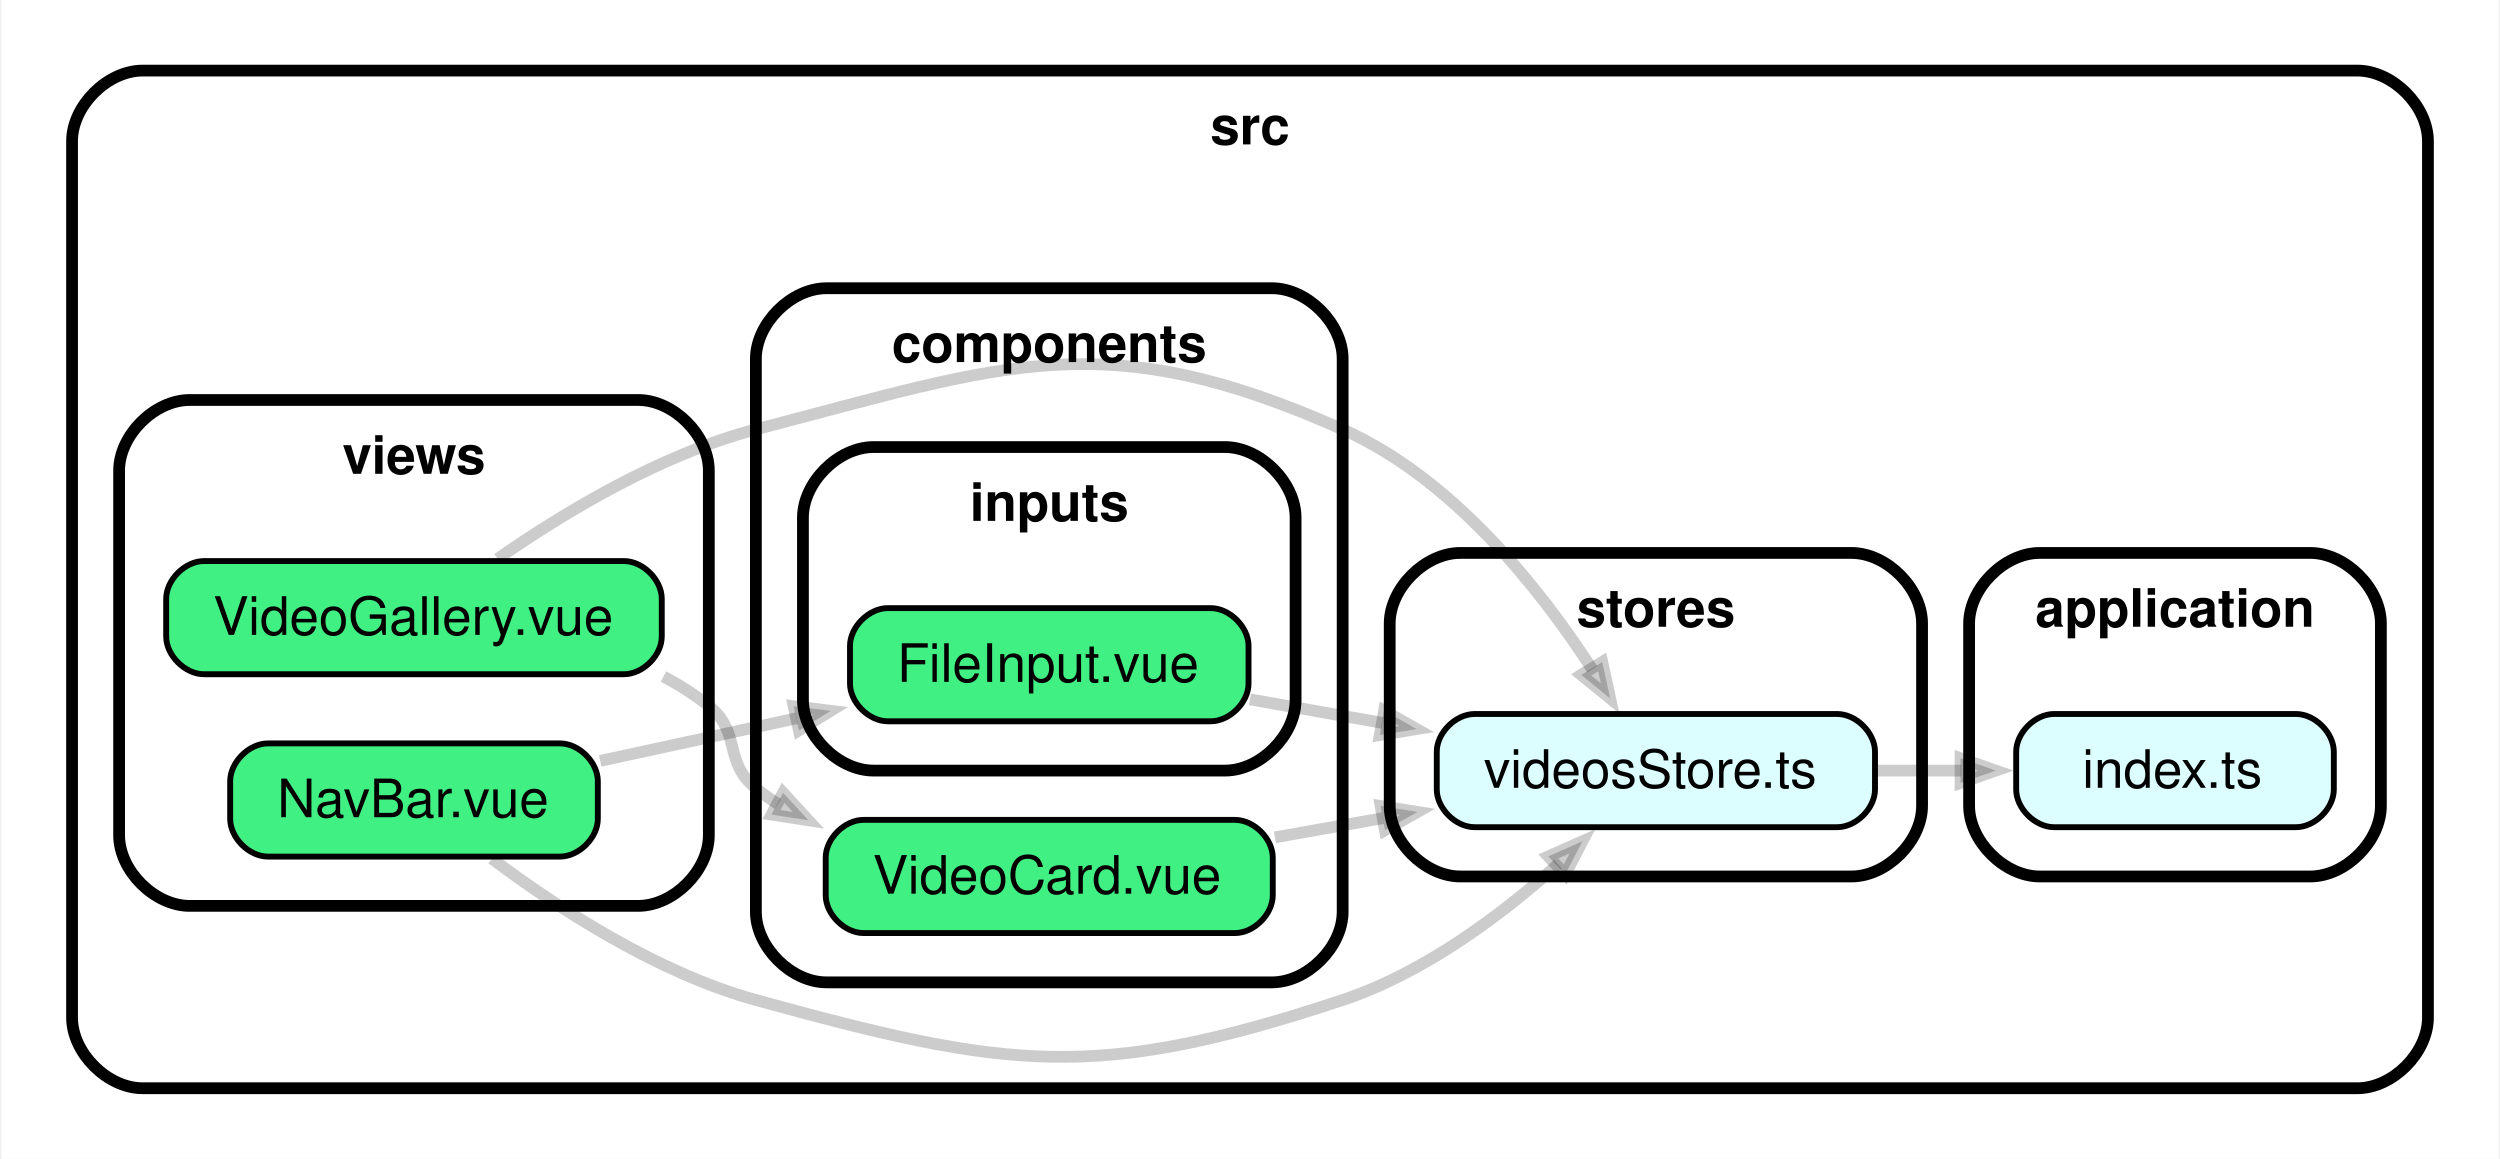
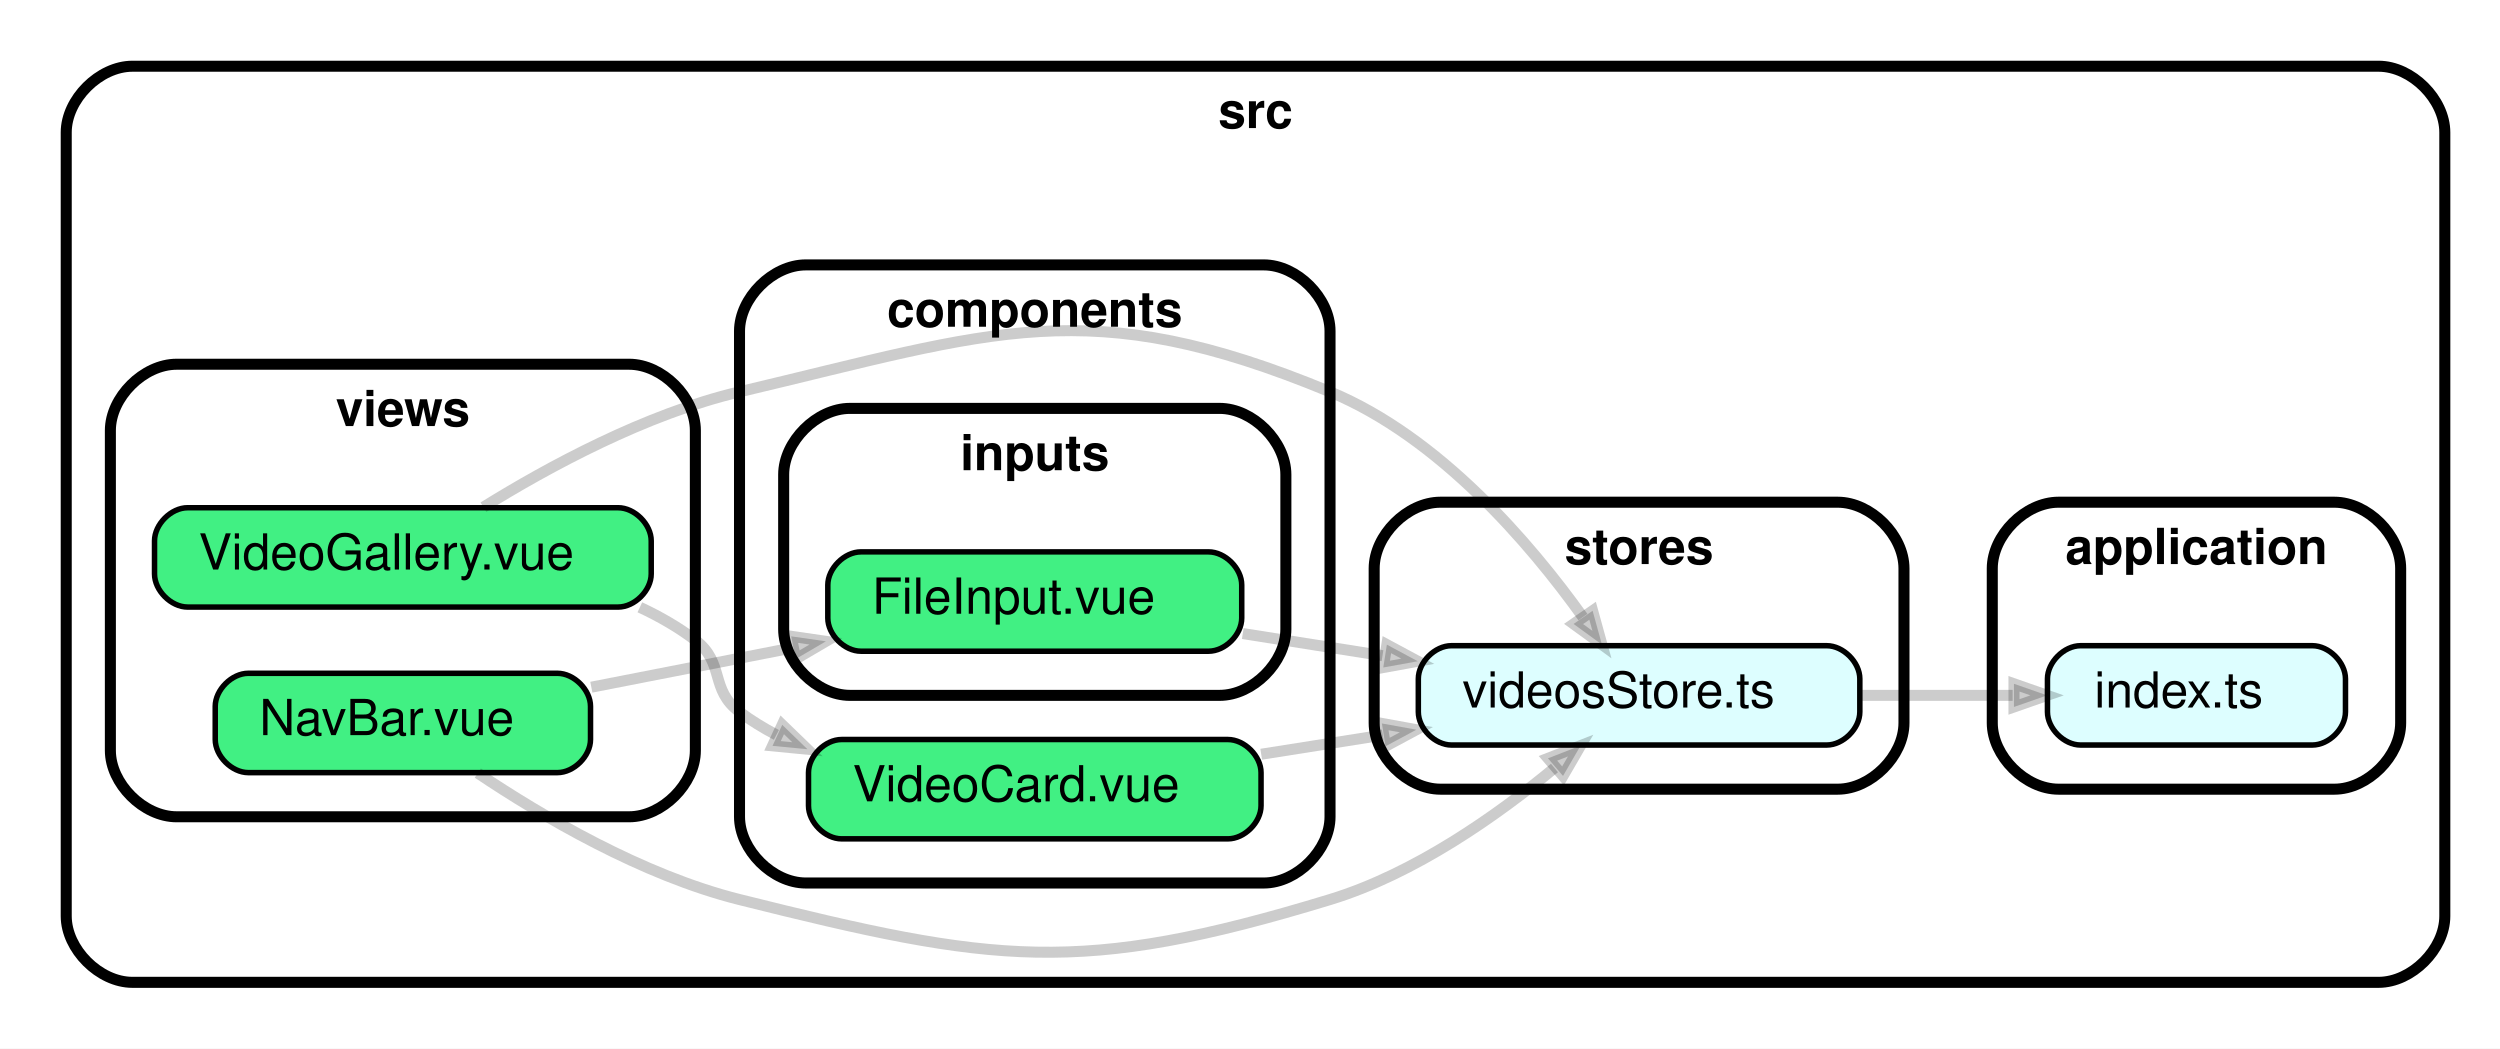
- <svg xmlns="http://www.w3.org/2000/svg" xmlns:xlink="http://www.w3.org/1999/xlink" width="425pt" height="197pt" viewBox="0.00 0.00 424.50 197.00">
-   <g id="graph0" class="graph" transform="scale(1 1) rotate(0) translate(4 193)">
-     <polygon fill="white" stroke="none" points="-4,4 -4,-193 420.5,-193 420.5,4 -4,4" />
+ <svg xmlns="http://www.w3.org/2000/svg" xmlns:xlink="http://www.w3.org/1999/xlink" width="453pt" height="190pt" viewBox="0.00 0.00 453.00 190.00">
+   <g id="graph0" class="graph" transform="scale(1 1) rotate(0) translate(4 186)">
+     <polygon fill="white" stroke="transparent" points="-4,4 -4,-186 449,-186 449,4 -4,4" />
    <g id="clust1" class="cluster">
-       <path fill="#ffffff" stroke="black" stroke-width="2" d="M20,-8C20,-8 396.5,-8 396.5,-8 402.5,-8 408.5,-14 408.5,-20 408.5,-20 408.5,-169 408.5,-169 408.5,-175 402.5,-181 396.5,-181 396.5,-181 20,-181 20,-181 14,-181 8,-175 8,-169 8,-169 8,-20 8,-20 8,-14 14,-8 20,-8" />
-       <text text-anchor="middle" x="208.25" y="-168.45" font-family="Helvetica,sans-Serif" font-weight="bold" font-size="9.00">src</text>
+       <path fill="#ffffff" stroke="black" stroke-width="2" d="M20,-8C20,-8 427,-8 427,-8 433,-8 439,-14 439,-20 439,-20 439,-162 439,-162 439,-168 433,-174 427,-174 427,-174 20,-174 20,-174 14,-174 8,-168 8,-162 8,-162 8,-20 8,-20 8,-14 14,-8 20,-8" />
+       <text text-anchor="middle" x="223.5" y="-162.8" font-family="Helvetica,sans-Serif" font-weight="bold" font-size="9.00">src</text>
    </g>
    <g id="clust2" class="cluster">
-       <path fill="#ffffff" stroke="black" stroke-width="2" d="M342.5,-44C342.5,-44 388.5,-44 388.5,-44 394.5,-44 400.5,-50 400.5,-56 400.5,-56 400.5,-87 400.5,-87 400.5,-93 394.5,-99 388.5,-99 388.5,-99 342.5,-99 342.5,-99 336.5,-99 330.5,-93 330.5,-87 330.5,-87 330.5,-56 330.5,-56 330.5,-50 336.5,-44 342.5,-44" />
-       <text text-anchor="middle" x="365.5" y="-86.45" font-family="Helvetica,sans-Serif" font-weight="bold" font-size="9.00">application</text>
+       <path fill="#ffffff" stroke="black" stroke-width="2" d="M369,-43C369,-43 419,-43 419,-43 425,-43 431,-49 431,-55 431,-55 431,-83 431,-83 431,-89 425,-95 419,-95 419,-95 369,-95 369,-95 363,-95 357,-89 357,-83 357,-83 357,-55 357,-55 357,-49 363,-43 369,-43" />
+       <text text-anchor="middle" x="394" y="-83.8" font-family="Helvetica,sans-Serif" font-weight="bold" font-size="9.00">application</text>
    </g>
    <g id="clust3" class="cluster">
-       <path fill="#ffffff" stroke="black" stroke-width="2" d="M136.25,-26C136.25,-26 212,-26 212,-26 218,-26 224,-32 224,-38 224,-38 224,-132 224,-132 224,-138 218,-144 212,-144 212,-144 136.25,-144 136.25,-144 130.25,-144 124.25,-138 124.25,-132 124.25,-132 124.25,-38 124.25,-38 124.25,-32 130.25,-26 136.25,-26" />
-       <text text-anchor="middle" x="174.12" y="-131.45" font-family="Helvetica,sans-Serif" font-weight="bold" font-size="9.00">components</text>
+       <path fill="#ffffff" stroke="black" stroke-width="2" d="M142,-26C142,-26 225,-26 225,-26 231,-26 237,-32 237,-38 237,-38 237,-126 237,-126 237,-132 231,-138 225,-138 225,-138 142,-138 142,-138 136,-138 130,-132 130,-126 130,-126 130,-38 130,-38 130,-32 136,-26 142,-26" />
+       <text text-anchor="middle" x="183.5" y="-126.8" font-family="Helvetica,sans-Serif" font-weight="bold" font-size="9.00">components</text>
    </g>
    <g id="clust4" class="cluster">
-       <path fill="#ffffff" stroke="black" stroke-width="2" d="M144.25,-62C144.25,-62 204,-62 204,-62 210,-62 216,-68 216,-74 216,-74 216,-105 216,-105 216,-111 210,-117 204,-117 204,-117 144.25,-117 144.25,-117 138.25,-117 132.25,-111 132.25,-105 132.25,-105 132.25,-74 132.25,-74 132.25,-68 138.25,-62 144.25,-62" />
-       <text text-anchor="middle" x="174.12" y="-104.45" font-family="Helvetica,sans-Serif" font-weight="bold" font-size="9.00">inputs</text>
+       <path fill="#ffffff" stroke="black" stroke-width="2" d="M150,-60C150,-60 217,-60 217,-60 223,-60 229,-66 229,-72 229,-72 229,-100 229,-100 229,-106 223,-112 217,-112 217,-112 150,-112 150,-112 144,-112 138,-106 138,-100 138,-100 138,-72 138,-72 138,-66 144,-60 150,-60" />
+       <text text-anchor="middle" x="183.5" y="-100.8" font-family="Helvetica,sans-Serif" font-weight="bold" font-size="9.00">inputs</text>
+     </g>
+     <g id="clust5" class="cluster">
+       <path fill="#ffffff" stroke="black" stroke-width="2" d="M257,-43C257,-43 329,-43 329,-43 335,-43 341,-49 341,-55 341,-55 341,-83 341,-83 341,-89 335,-95 329,-95 329,-95 257,-95 257,-95 251,-95 245,-89 245,-83 245,-83 245,-55 245,-55 245,-49 251,-43 257,-43" />
+       <text text-anchor="middle" x="293" y="-83.8" font-family="Helvetica,sans-Serif" font-weight="bold" font-size="9.00">stores</text>
    </g>
    <g id="clust6" class="cluster">
-       <path fill="#ffffff" stroke="black" stroke-width="2" d="M28,-39C28,-39 104.25,-39 104.25,-39 110.25,-39 116.25,-45 116.25,-51 116.25,-51 116.25,-113 116.25,-113 116.25,-119 110.25,-125 104.25,-125 104.25,-125 28,-125 28,-125 22,-125 16,-119 16,-113 16,-113 16,-51 16,-51 16,-45 22,-39 28,-39" />
-       <text text-anchor="middle" x="66.12" y="-112.45" font-family="Helvetica,sans-Serif" font-weight="bold" font-size="9.00">views</text>
-     </g>
-     <g id="clust5" class="cluster">
-       <path fill="#ffffff" stroke="black" stroke-width="2" d="M244,-44C244,-44 310.5,-44 310.5,-44 316.5,-44 322.5,-50 322.5,-56 322.5,-56 322.5,-87 322.5,-87 322.5,-93 316.5,-99 310.5,-99 310.5,-99 244,-99 244,-99 238,-99 232,-93 232,-87 232,-87 232,-56 232,-56 232,-50 238,-44 244,-44" />
-       <text text-anchor="middle" x="277.25" y="-86.45" font-family="Helvetica,sans-Serif" font-weight="bold" font-size="9.00">stores</text>
+       <path fill="#ffffff" stroke="black" stroke-width="2" d="M28,-38C28,-38 110,-38 110,-38 116,-38 122,-44 122,-50 122,-50 122,-108 122,-108 122,-114 116,-120 110,-120 110,-120 28,-120 28,-120 22,-120 16,-114 16,-108 16,-108 16,-50 16,-50 16,-44 22,-38 28,-38" />
+       <text text-anchor="middle" x="69" y="-108.8" font-family="Helvetica,sans-Serif" font-weight="bold" font-size="9.00">views</text>
    </g>
    <g id="node1" class="node">
      <g id="a_node1">
        <a xlink:href="src/application/index.ts" xlink:title="index.ts">
-           <path fill="#ddfeff" stroke="black" d="M386.08,-71.62C386.08,-71.62 344.92,-71.62 344.92,-71.62 341.71,-71.62 338.5,-68.42 338.5,-65.21 338.5,-65.21 338.5,-58.79 338.5,-58.79 338.5,-55.58 341.71,-52.38 344.92,-52.38 344.92,-52.38 386.08,-52.38 386.08,-52.38 389.29,-52.38 392.5,-55.58 392.5,-58.79 392.5,-58.79 392.5,-65.21 392.5,-65.21 392.5,-68.42 389.29,-71.62 386.08,-71.62" />
-           <text text-anchor="start" x="349.75" y="-59.08" font-family="Helvetica,sans-Serif" font-size="9.00">index.ts</text>
+           <path fill="#ddfeff" stroke="black" d="M415,-69C415,-69 373,-69 373,-69 370,-69 367,-66 367,-63 367,-63 367,-57 367,-57 367,-54 370,-51 373,-51 373,-51 415,-51 415,-51 418,-51 421,-54 421,-57 421,-57 421,-63 421,-63 421,-66 418,-69 415,-69" />
+           <text text-anchor="start" x="375.5" y="-57.8" font-family="Helvetica,sans-Serif" font-size="9.00">index.ts</text>
        </a>
      </g>
    </g>
    <g id="node2" class="node">
      <g id="a_node2">
        <a xlink:href="src/components/VideoCard.vue" xlink:title="VideoCard.vue">
-           <path fill="#41f083" stroke="black" d="M205.71,-53.62C205.71,-53.62 142.54,-53.62 142.54,-53.62 139.33,-53.62 136.12,-50.42 136.12,-47.21 136.12,-47.21 136.12,-40.79 136.12,-40.79 136.12,-37.58 139.33,-34.38 142.54,-34.38 142.54,-34.38 205.71,-34.38 205.71,-34.38 208.92,-34.38 212.12,-37.58 212.12,-40.79 212.12,-40.79 212.12,-47.21 212.12,-47.21 212.12,-50.42 208.92,-53.62 205.71,-53.62" />
-           <text text-anchor="start" x="144.12" y="-41.08" font-family="Helvetica,sans-Serif" font-size="9.00">VideoCard.vue</text>
+           <path fill="#41f083" stroke="black" d="M218.5,-52C218.5,-52 148.5,-52 148.5,-52 145.5,-52 142.5,-49 142.5,-46 142.5,-46 142.5,-40 142.5,-40 142.5,-37 145.5,-34 148.5,-34 148.5,-34 218.5,-34 218.5,-34 221.5,-34 224.5,-37 224.5,-40 224.5,-40 224.5,-46 224.5,-46 224.5,-49 221.5,-52 218.5,-52" />
+           <text text-anchor="start" x="150.5" y="-40.8" font-family="Helvetica,sans-Serif" font-size="9.00">VideoCard.vue</text>
        </a>
      </g>
    </g>
    <g id="node3" class="node">
      <g id="a_node3">
        <a xlink:href="src/stores/videosStore.ts" xlink:title="videosStore.ts">
-           <path fill="#ddfeff" stroke="black" d="M308.08,-71.62C308.08,-71.62 246.42,-71.62 246.42,-71.62 243.21,-71.62 240,-68.42 240,-65.21 240,-65.21 240,-58.79 240,-58.79 240,-55.58 243.21,-52.38 246.42,-52.38 246.42,-52.38 308.08,-52.38 308.08,-52.38 311.29,-52.38 314.5,-55.58 314.5,-58.79 314.5,-58.79 314.5,-65.21 314.5,-65.21 314.5,-68.42 311.29,-71.62 308.08,-71.62" />
-           <text text-anchor="start" x="248" y="-59.08" font-family="Helvetica,sans-Serif" font-size="9.00">videosStore.ts</text>
+           <path fill="#ddfeff" stroke="black" d="M327,-69C327,-69 259,-69 259,-69 256,-69 253,-66 253,-63 253,-63 253,-57 253,-57 253,-54 256,-51 259,-51 259,-51 327,-51 327,-51 330,-51 333,-54 333,-57 333,-57 333,-63 333,-63 333,-66 330,-69 327,-69" />
+           <text text-anchor="start" x="261" y="-57.8" font-family="Helvetica,sans-Serif" font-size="9.00">videosStore.ts</text>
        </a>
      </g>
    </g>
    <g id="edge1" class="edge">
-       <path fill="none" stroke="#000000" stroke-width="2" stroke-opacity="0.2" d="M212.49,-50.65C218.47,-51.71 224.7,-52.82 230.84,-53.92" />
-       <polygon fill="#000000" fill-opacity="0.2" stroke="#000000" stroke-width="2" stroke-opacity="0.2" points="230.45,-55.98 236.73,-54.97 231.19,-51.85 230.45,-55.98" />
+       <path fill="none" stroke="#000000" stroke-width="2" stroke-opacity="0.2" d="M224.53,-49.33C231.71,-50.47 239.24,-51.66 246.56,-52.81" />
+       <polygon fill="#000000" fill-opacity="0.2" stroke="#000000" stroke-width="2" stroke-opacity="0.2" points="246.4,-54.91 252.65,-53.78 247.05,-50.77 246.4,-54.91" />
    </g>
    <g id="edge3" class="edge">
-       <path fill="none" stroke="#000000" stroke-width="2" stroke-opacity="0.2" d="M314.83,-62C319.58,-62 324.45,-62 329.18,-62" />
-       <polygon fill="#000000" fill-opacity="0.2" stroke="#000000" stroke-width="2" stroke-opacity="0.2" points="329.04,-64.1 335.04,-62 329.04,-59.9 329.04,-64.1" />
+       <path fill="none" stroke="#000000" stroke-width="2" stroke-opacity="0.2" d="M333.13,-60C342.26,-60 351.89,-60 360.69,-60" />
+       <polygon fill="#000000" fill-opacity="0.2" stroke="#000000" stroke-width="2" stroke-opacity="0.2" points="360.93,-62.1 366.93,-60 360.93,-57.9 360.93,-62.1" />
    </g>
    <g id="node4" class="node">
      <g id="a_node4">
        <a xlink:href="src/components/inputs/FileInput.vue" xlink:title="FileInput.vue">
-           <path fill="#41f083" stroke="black" d="M201.58,-89.62C201.58,-89.62 146.67,-89.62 146.67,-89.62 143.46,-89.62 140.25,-86.42 140.25,-83.21 140.25,-83.21 140.25,-76.79 140.25,-76.79 140.25,-73.58 143.46,-70.38 146.67,-70.38 146.67,-70.38 201.58,-70.38 201.58,-70.38 204.79,-70.38 208,-73.58 208,-76.79 208,-76.79 208,-83.21 208,-83.21 208,-86.42 204.79,-89.62 201.58,-89.62" />
-           <text text-anchor="start" x="148.25" y="-77.08" font-family="Helvetica,sans-Serif" font-size="9.00">FileInput.vue</text>
+           <path fill="#41f083" stroke="black" d="M215,-86C215,-86 152,-86 152,-86 149,-86 146,-83 146,-80 146,-80 146,-74 146,-74 146,-71 149,-68 152,-68 152,-68 215,-68 215,-68 218,-68 221,-71 221,-74 221,-74 221,-80 221,-80 221,-83 218,-86 215,-86" />
+           <text text-anchor="start" x="154" y="-74.8" font-family="Helvetica,sans-Serif" font-size="9.00">FileInput.vue</text>
        </a>
      </g>
    </g>
    <g id="edge2" class="edge">
-       <path fill="none" stroke="#000000" stroke-width="2" stroke-opacity="0.2" d="M208.24,-74.11C215.44,-72.82 223.18,-71.45 230.77,-70.1" />
-       <polygon fill="#000000" fill-opacity="0.2" stroke="#000000" stroke-width="2" stroke-opacity="0.2" points="231.05,-72.18 236.59,-69.06 230.31,-68.04 231.05,-72.18" />
+       <path fill="none" stroke="#000000" stroke-width="2" stroke-opacity="0.2" d="M221.19,-71.2C229.34,-69.91 238.06,-68.53 246.51,-67.19" />
+       <polygon fill="#000000" fill-opacity="0.2" stroke="#000000" stroke-width="2" stroke-opacity="0.2" points="247.3,-69.19 252.9,-66.18 246.65,-65.05 247.3,-69.19" />
    </g>
    <g id="node5" class="node">
      <g id="a_node5">
        <a xlink:href="src/views/NavBar.vue" xlink:title="NavBar.vue">
-           <path fill="#41f083" stroke="black" d="M90.96,-66.62C90.96,-66.62 41.29,-66.62 41.29,-66.62 38.08,-66.62 34.88,-63.42 34.88,-60.21 34.88,-60.21 34.88,-53.79 34.88,-53.79 34.88,-50.58 38.08,-47.38 41.29,-47.38 41.29,-47.38 90.96,-47.38 90.96,-47.38 94.17,-47.38 97.38,-50.58 97.38,-53.79 97.38,-53.79 97.38,-60.21 97.38,-60.21 97.38,-63.42 94.17,-66.62 90.96,-66.62" />
-           <text text-anchor="start" x="42.88" y="-54.08" font-family="Helvetica,sans-Serif" font-size="9.00">NavBar.vue</text>
+           <path fill="#41f083" stroke="black" d="M97,-64C97,-64 41,-64 41,-64 38,-64 35,-61 35,-58 35,-58 35,-52 35,-52 35,-49 38,-46 41,-46 41,-46 97,-46 97,-46 100,-46 103,-49 103,-52 103,-52 103,-58 103,-58 103,-61 100,-64 97,-64" />
+           <text text-anchor="start" x="43" y="-52.8" font-family="Helvetica,sans-Serif" font-size="9.00">NavBar.vue</text>
        </a>
      </g>
    </g>
    <g id="edge5" class="edge">
-       <path fill="none" stroke="#000000" stroke-width="2" stroke-opacity="0.2" d="M79.37,-47.03C90.37,-38.77 107.34,-27.65 124.25,-23 167,-11.24 181.93,-9.03 224,-23 237.83,-27.59 250.97,-37.43 260.61,-46.08" />
-       <polygon fill="#000000" fill-opacity="0.2" stroke="#000000" stroke-width="2" stroke-opacity="0.2" points="258.96,-47.41 264.77,-49.99 261.84,-44.35 258.96,-47.41" />
+       <path fill="none" stroke="#000000" stroke-width="2" stroke-opacity="0.2" d="M82.58,-45.91C94.23,-38.09 112.36,-27.41 130,-23 176.14,-11.47 191.51,-9.12 237,-23 252.32,-27.67 267.25,-38.21 277.67,-46.84" />
+       <polygon fill="#000000" fill-opacity="0.2" stroke="#000000" stroke-width="2" stroke-opacity="0.2" points="276.49,-48.59 282.41,-50.9 279.22,-45.4 276.49,-48.59" />
    </g>
    <g id="edge4" class="edge">
-       <path fill="none" stroke="#000000" stroke-width="2" stroke-opacity="0.2" d="M97.78,-63.65C108.21,-65.91 120.04,-68.48 131.19,-70.9" />
-       <polygon fill="#000000" fill-opacity="0.2" stroke="#000000" stroke-width="2" stroke-opacity="0.2" points="130.67,-72.94 136.98,-72.16 131.56,-68.83 130.67,-72.94" />
+       <path fill="none" stroke="#000000" stroke-width="2" stroke-opacity="0.2" d="M103.15,-61.48C114.52,-63.71 127.41,-66.23 139.45,-68.58" />
+       <polygon fill="#000000" fill-opacity="0.2" stroke="#000000" stroke-width="2" stroke-opacity="0.2" points="139.36,-70.7 145.65,-69.79 140.17,-66.58 139.36,-70.7" />
    </g>
    <g id="node6" class="node">
      <g id="a_node6">
        <a xlink:href="src/views/VideoGallery.vue" xlink:title="VideoGallery.vue">
-           <path fill="#41f083" stroke="black" d="M101.83,-97.62C101.83,-97.62 30.42,-97.62 30.42,-97.62 27.21,-97.62 24,-94.42 24,-91.21 24,-91.21 24,-84.79 24,-84.79 24,-81.58 27.21,-78.38 30.42,-78.38 30.42,-78.38 101.83,-78.38 101.83,-78.38 105.04,-78.38 108.25,-81.58 108.25,-84.79 108.25,-84.79 108.25,-91.21 108.25,-91.21 108.25,-94.42 105.04,-97.62 101.83,-97.62" />
-           <text text-anchor="start" x="32" y="-85.08" font-family="Helvetica,sans-Serif" font-size="9.00">VideoGallery.vue</text>
+           <path fill="#41f083" stroke="black" d="M108,-94C108,-94 30,-94 30,-94 27,-94 24,-91 24,-88 24,-88 24,-82 24,-82 24,-79 27,-76 30,-76 30,-76 108,-76 108,-76 111,-76 114,-79 114,-82 114,-82 114,-88 114,-88 114,-91 111,-94 108,-94" />
+           <text text-anchor="start" x="32" y="-82.8" font-family="Helvetica,sans-Serif" font-size="9.00">VideoGallery.vue</text>
        </a>
      </g>
    </g>
    <g id="edge6" class="edge">
-       <path fill="none" stroke="#000000" stroke-width="2" stroke-opacity="0.2" d="M108.54,-77.99C111.27,-76.55 113.88,-74.89 116.25,-73 121.85,-68.53 118.65,-63.48 124.25,-59 125.44,-58.05 126.69,-57.15 127.99,-56.32" />
-       <polygon fill="#000000" fill-opacity="0.2" stroke="#000000" stroke-width="2" stroke-opacity="0.2" points="128.87,-58.23 133.18,-53.55 126.9,-54.52 128.87,-58.23" />
+       <path fill="none" stroke="#000000" stroke-width="2" stroke-opacity="0.2" d="M111.94,-75.96C115.51,-74.3 118.93,-72.33 122,-70 127.4,-65.89 124.56,-61.05 130,-57 132.09,-55.45 134.33,-54.07 136.68,-52.84" />
+       <polygon fill="#000000" fill-opacity="0.2" stroke="#000000" stroke-width="2" stroke-opacity="0.2" points="137.74,-54.66 142.31,-50.24 135.98,-50.85 137.74,-54.66" />
    </g>
    <g id="edge7" class="edge">
-       <path fill="none" stroke="#000000" stroke-width="2" stroke-opacity="0.2" d="M80.36,-98.01C91.42,-105.72 107.97,-115.75 124.25,-120 167.15,-131.2 183.5,-138.03 224,-120 242.63,-111.71 257.41,-93.13 266.43,-79.22" />
-       <polygon fill="#000000" fill-opacity="0.2" stroke="#000000" stroke-width="2" stroke-opacity="0.2" points="268.13,-80.47 269.48,-74.26 264.55,-78.27 268.13,-80.47" />
+       <path fill="none" stroke="#000000" stroke-width="2" stroke-opacity="0.2" d="M83.6,-94.11C95.32,-101.38 113,-110.99 130,-115 176.28,-125.93 193.06,-133.2 237,-115 256.82,-106.79 273.23,-87.58 282.82,-74.19" />
+       <polygon fill="#000000" fill-opacity="0.2" stroke="#000000" stroke-width="2" stroke-opacity="0.2" points="284.58,-75.33 286.27,-69.2 281.13,-72.94 284.58,-75.33" />
    </g>
  </g>
</svg>
